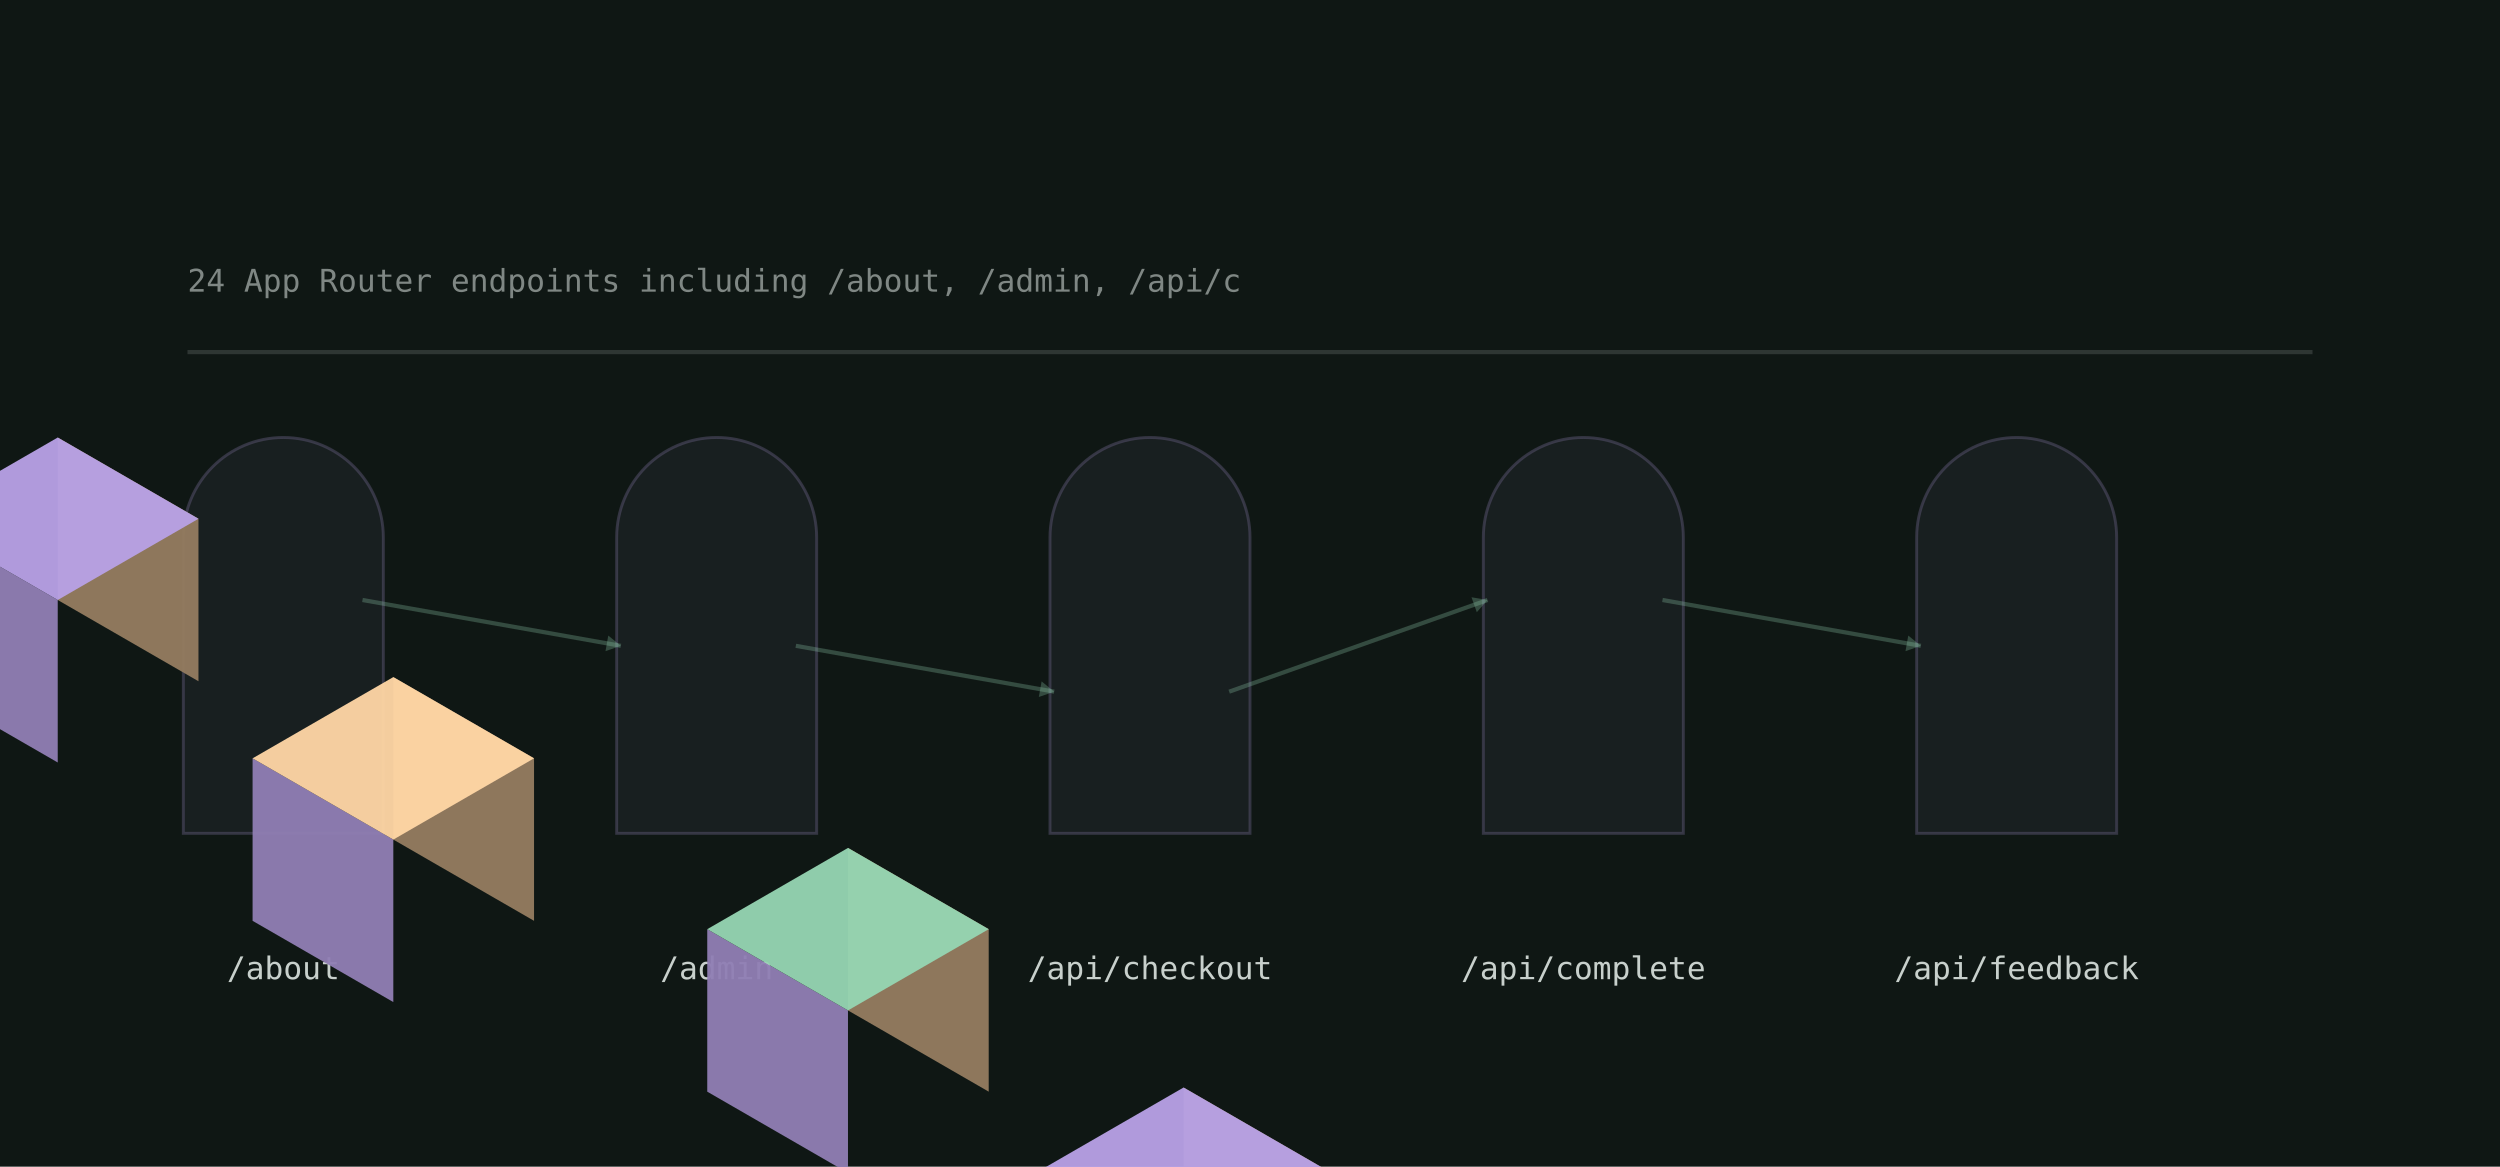
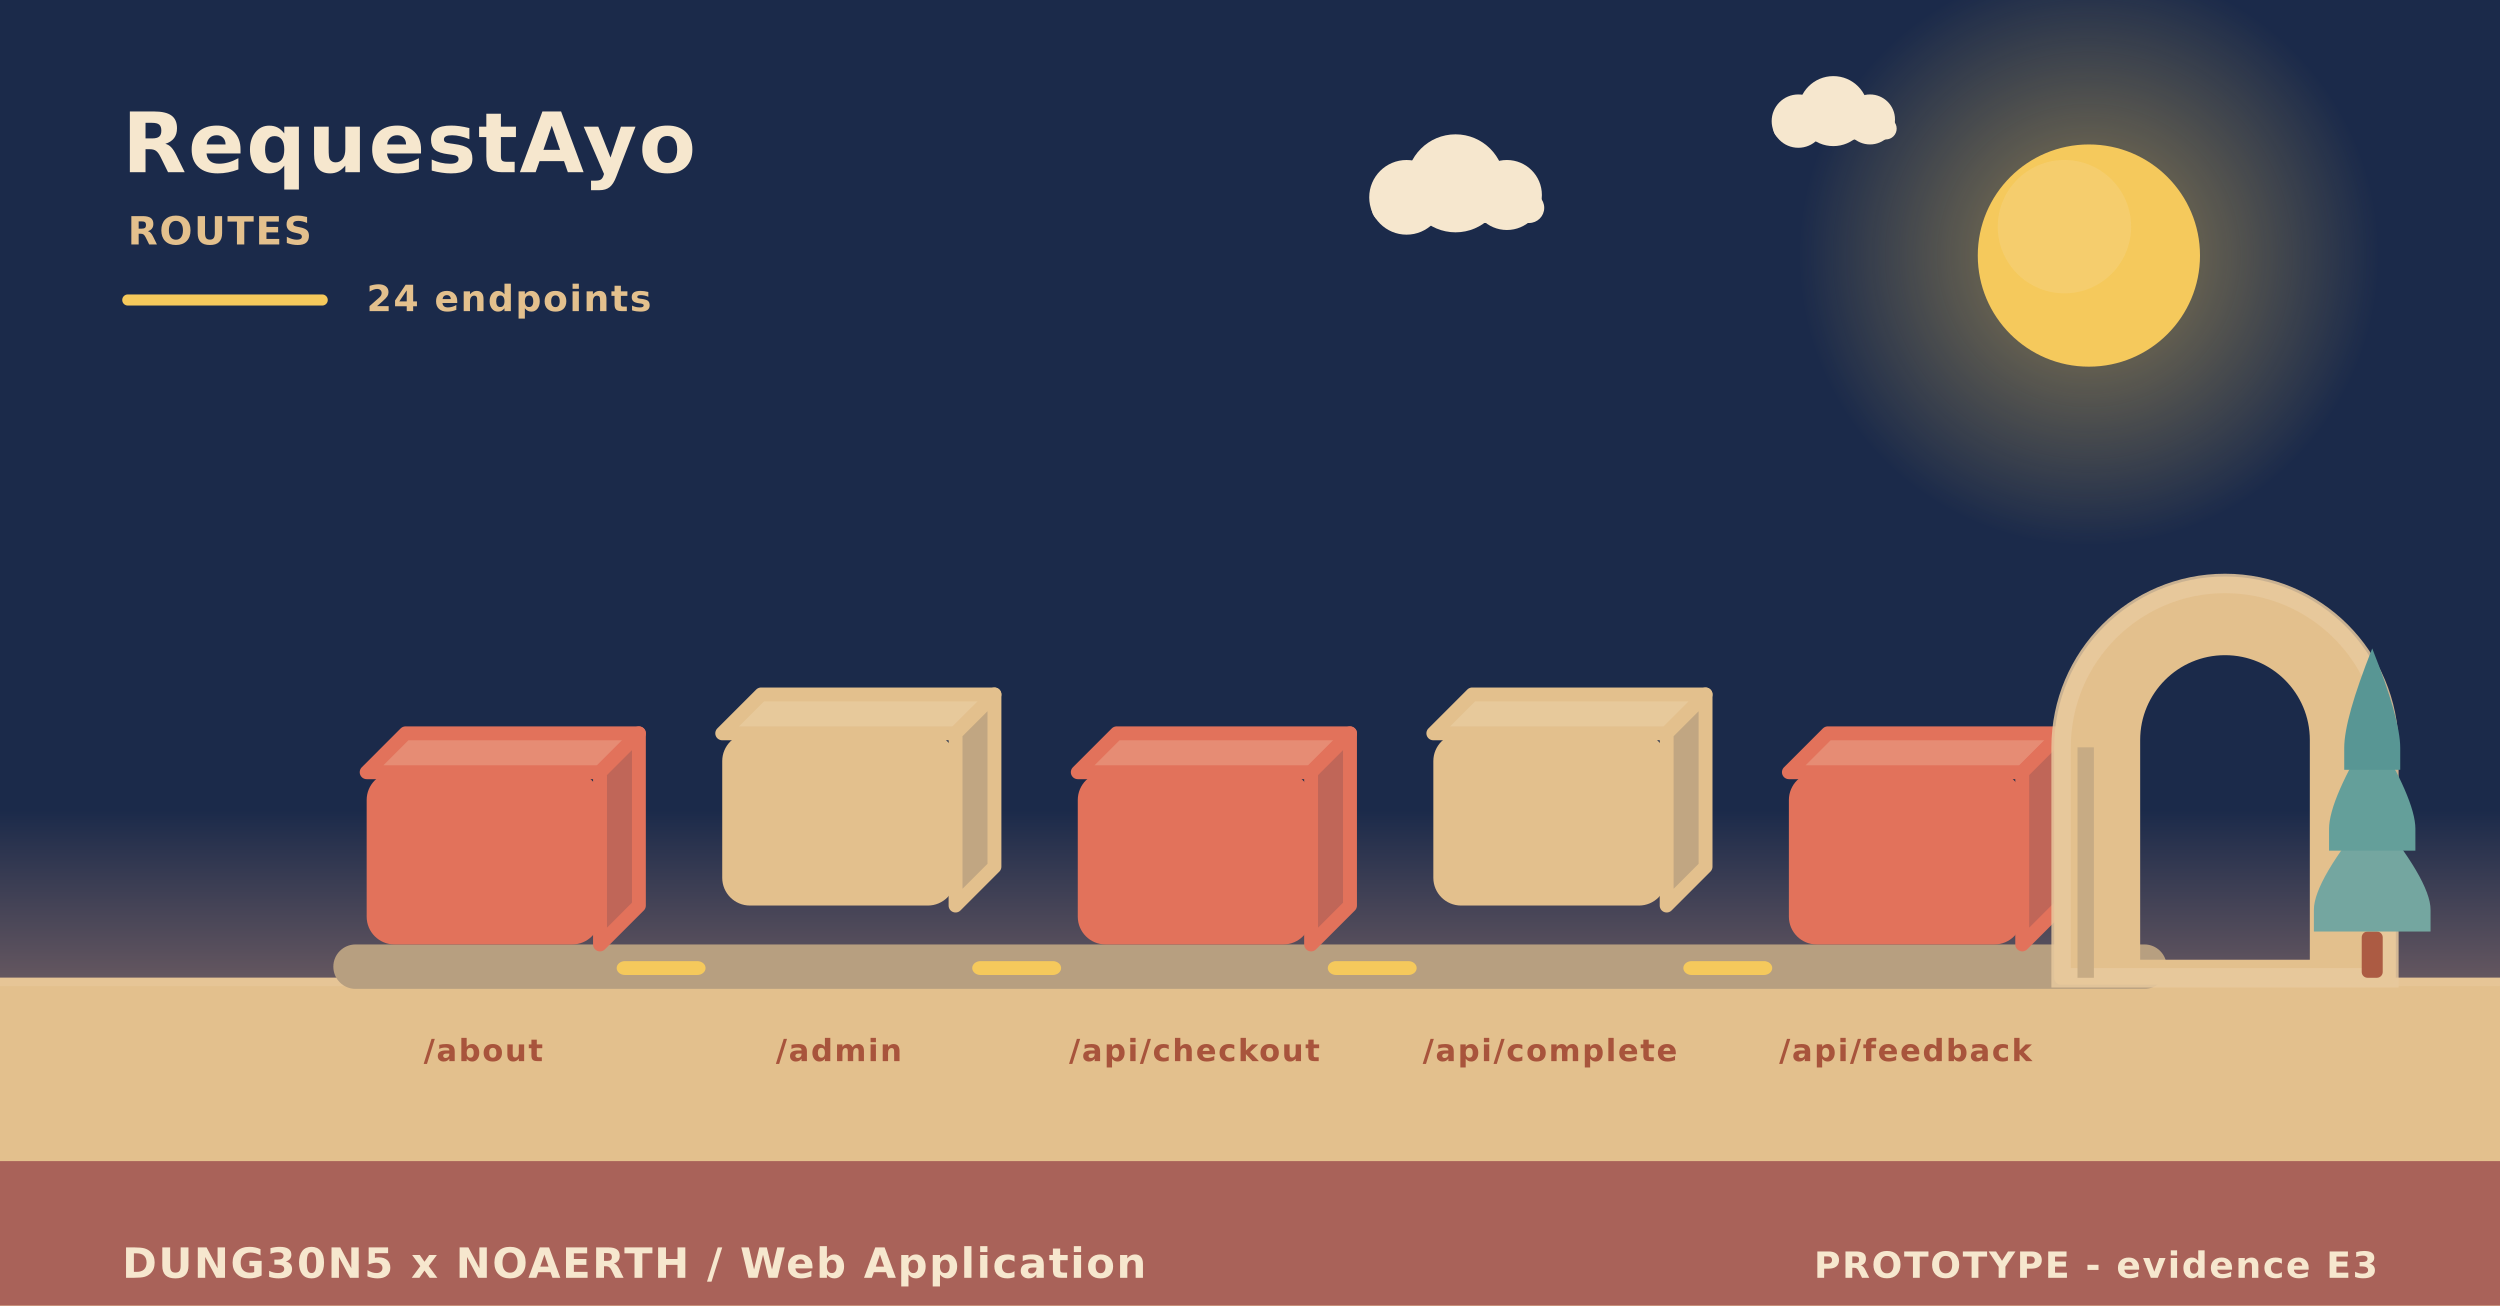
- <svg xmlns="http://www.w3.org/2000/svg" viewBox="0 0 1200 560" width="1200" height="560" role="img" aria-label="RequestAyo data flow">
-   <rect width="1200" height="560" fill="#0f1714" />
-   <defs>
-     <linearGradient id="gf" x1="0" y1="0" x2="1" y2="1">
-       <stop offset="0%" stop-color="#95d5b2" />
-       <stop offset="100%" stop-color="#b8a1e6" />
-     </linearGradient>
-   </defs>
-   <path d="M88.00,400.00 L88.00,258.00 A48.00,48.00 0 0 1 184.00,258.00 L184.00,400.00 Z" fill="rgba(184,161,230,0.100)" opacity="0.55" stroke="rgba(184,161,230,0.400)" stroke-width="1.4" />
-   <polygon points="-133.37,173.00 -65.82,212.00 -65.82,134.00 -133.37,95.00" fill="#947c60" opacity="0.95" />
-   <polygon points="-200.92,212.00 -133.37,251.00 -133.37,173.00 -200.92,134.00" fill="#907eb3" opacity="0.95" />
-   <polygon points="-133.37,95.00 -65.82,134.00 -133.37,173.00 -200.92,134.00" fill="#95d5b2" opacity="0.95" />
-   <text x="136" y="470" font-family="ui-monospace,Menlo,monospace" font-size="15" fill="rgba(240,248,244,0.820)" text-anchor="middle">/about</text>
-   <path d="M296.00,400.00 L296.00,258.00 A48.00,48.00 0 0 1 392.00,258.00 L392.00,400.00 Z" fill="rgba(184,161,230,0.100)" opacity="0.55" stroke="rgba(184,161,230,0.400)" stroke-width="1.4" />
-   <polygon points="27.71,288.00 95.26,327.00 95.26,249.00 27.71,210.00" fill="#947c60" opacity="0.95" />
-   <polygon points="-39.84,327.00 27.71,366.00 27.71,288.00 -39.84,249.00" fill="#907eb3" opacity="0.95" />
-   <polygon points="27.71,210.00 95.26,249.00 27.71,288.00 -39.84,249.00" fill="#b8a1e6" opacity="0.95" />
-   <text x="344" y="470" font-family="ui-monospace,Menlo,monospace" font-size="15" fill="rgba(240,248,244,0.820)" text-anchor="middle">/admin</text>
-   <line x1="174.00" y1="288.00" x2="298.00" y2="310.00" stroke="rgba(149,213,178,0.500)" stroke-width="2.00" opacity="0.55" />
-   <polygon points="298.00,310.00 291.97,305.07 290.64,312.55" fill="rgba(149,213,178,0.500)" opacity="0.55" />
-   <path d="M504.00,400.00 L504.00,258.00 A48.00,48.00 0 0 1 600.00,258.00 L600.00,400.00 Z" fill="rgba(184,161,230,0.100)" opacity="0.55" stroke="rgba(184,161,230,0.400)" stroke-width="1.4" />
-   <polygon points="188.79,403.00 256.34,442.00 256.34,364.00 188.79,325.00" fill="#947c60" opacity="0.95" />
-   <polygon points="121.24,442.00 188.79,481.00 188.79,403.00 121.24,364.00" fill="#907eb3" opacity="0.95" />
-   <polygon points="188.79,325.00 256.34,364.00 188.79,403.00 121.24,364.00" fill="#ffd6a5" opacity="0.95" />
-   <text x="552" y="470" font-family="ui-monospace,Menlo,monospace" font-size="15" fill="rgba(240,248,244,0.820)" text-anchor="middle">/api/checkout</text>
-   <line x1="382.00" y1="310.00" x2="506.00" y2="332.00" stroke="rgba(149,213,178,0.500)" stroke-width="2.00" opacity="0.55" />
-   <polygon points="506.00,332.00 499.97,327.07 498.64,334.55" fill="rgba(149,213,178,0.500)" opacity="0.55" />
-   <path d="M712.00,400.00 L712.00,258.00 A48.00,48.00 0 0 1 808.00,258.00 L808.00,400.00 Z" fill="rgba(184,161,230,0.100)" opacity="0.55" stroke="rgba(184,161,230,0.400)" stroke-width="1.4" />
-   <polygon points="407.03,485.00 474.58,524.00 474.58,446.00 407.03,407.00" fill="#947c60" opacity="0.95" />
-   <polygon points="339.48,524.00 407.03,563.00 407.03,485.00 339.48,446.00" fill="#907eb3" opacity="0.95" />
-   <polygon points="407.03,407.00 474.58,446.00 407.03,485.00 339.48,446.00" fill="#95d5b2" opacity="0.95" />
-   <text x="760" y="470" font-family="ui-monospace,Menlo,monospace" font-size="15" fill="rgba(240,248,244,0.820)" text-anchor="middle">/api/complete</text>
-   <line x1="590.00" y1="332.00" x2="714.00" y2="288.00" stroke="rgba(149,213,178,0.500)" stroke-width="2.00" opacity="0.55" />
-   <polygon points="714.00,288.00 706.32,286.69 708.86,293.86" fill="rgba(149,213,178,0.500)" opacity="0.55" />
-   <path d="M920.00,400.00 L920.00,258.00 A48.00,48.00 0 0 1 1016.00,258.00 L1016.00,400.00 Z" fill="rgba(184,161,230,0.100)" opacity="0.55" stroke="rgba(184,161,230,0.400)" stroke-width="1.4" />
-   <polygon points="568.11,600.00 635.66,639.00 635.66,561.00 568.11,522.00" fill="#947c60" opacity="0.95" />
-   <polygon points="500.56,639.00 568.11,678.00 568.11,600.00 500.56,561.00" fill="#907eb3" opacity="0.95" />
-   <polygon points="568.11,522.00 635.66,561.00 568.11,600.00 500.56,561.00" fill="#b8a1e6" opacity="0.95" />
-   <text x="968" y="470" font-family="ui-monospace,Menlo,monospace" font-size="15" fill="rgba(240,248,244,0.820)" text-anchor="middle">/api/feedback</text>
-   <line x1="798.00" y1="288.00" x2="922.00" y2="310.00" stroke="rgba(149,213,178,0.500)" stroke-width="2.00" opacity="0.55" />
-   <polygon points="922.00,310.00 915.97,305.07 914.64,312.55" fill="rgba(149,213,178,0.500)" opacity="0.55" />
-   <rect x="90.00" y="168.00" width="1020.00" height="2.00" rx="0.00" fill="rgba(240,248,244,0.140)" opacity="1.00" />
-   <text x="90" y="140" font-family="ui-monospace,Menlo,monospace" font-size="15" fill="rgba(240,248,244,0.500)">24 App Router endpoints including /about, /admin, /api/c</text>
+ <svg xmlns="http://www.w3.org/2000/svg" width="900" height="470" viewBox="0 0 900 470" role="img" aria-label="RequestAyo - how data moves">
+   <linearGradient id="skyd" x1="0" y1="0" x2="0" y2="1">
+     <stop offset="0" stop-color="#1b2a4a" />
+     <stop offset="0.62" stop-color="#1b2a4a" />
+     <stop offset="1" stop-color="#f3ad8a" />
+   </linearGradient>
+   <rect width="900" height="470" fill="url(#skyd)" />
+   <radialGradient id="sund">
+     <stop offset="0.35" stop-color="#f5c95c" stop-opacity="0.34" />
+     <stop offset="1" stop-color="#f5c95c" stop-opacity="0" />
+   </radialGradient>
+   <circle cx="752" cy="92" r="104" fill="url(#sund)" />
+   <circle cx="752" cy="92" r="40" fill="#f5c95c" />
+   <circle cx="743.2" cy="81.6" r="24" fill="#f5d27e" opacity="0.5" />
+   <g>
+     <circle cx="524" cy="66" r="17.64" fill="#f6e7ce" />
+     <circle cx="506.36" cy="71.04" r="13.44" fill="#f6e7ce" />
+     <circle cx="542.48" cy="70.2" r="12.6" fill="#f6e7ce" />
+     <rect x="493.76" y="69.36" width="62.16" height="10.92" rx="5.46" fill="#f6e7ce" />
+   </g>
+   <g>
+     <circle cx="660" cy="40" r="12.6" fill="#f6e7ce" />
+     <circle cx="647.4" cy="43.6" r="9.6" fill="#f6e7ce" />
+     <circle cx="673.2" cy="43" r="9" fill="#f6e7ce" />
+     <rect x="638.4" y="42.4" width="44.4" height="7.8" rx="3.9" fill="#f6e7ce" />
+   </g>
+   <rect x="0" y="352" width="900" height="118" fill="#e3c08d" />
+   <rect x="0" y="352" width="900" height="3" fill="#e6c596" />
+   <text x="44" y="62" font-family="Verdana,DejaVu Sans,sans-serif" font-size="30" font-weight="700" letter-spacing="0.6" fill="#f6e7ce" text-anchor="start">RequestAyo</text>
+   <text x="46" y="88" font-family="Verdana,DejaVu Sans,sans-serif" font-size="14" font-weight="700" letter-spacing="0.6" fill="#e3c08d" text-anchor="start">ROUTES</text>
+   <rect x="44" y="106" width="74" height="4" rx="2" fill="#f5c95c" />
+   <text x="132" y="112" font-family="Verdana,DejaVu Sans,sans-serif" font-size="13" font-weight="700" letter-spacing="0.6" fill="#e3c08d" text-anchor="start">24 endpoints</text>
+   <rect x="120" y="340" width="660" height="16" rx="8" fill="#b79f80" />
+   <path d="M132,278 L216,278 L230,264 L146,264 Z" fill="#e68c74" stroke="#e2725b" stroke-width="5" stroke-linejoin="round" />
+   <path d="M216,278 L230,264 L230,326 L216,340 Z" fill="#c06658" stroke="#e2725b" stroke-width="5" stroke-linejoin="round" />
+   <rect x="132" y="278" width="84" height="62" rx="10" fill="#e2725b" />
+   <text x="174" y="382" font-family="Verdana,DejaVu Sans,sans-serif" font-size="11" font-weight="700" letter-spacing="0.6" fill="#a8543c" text-anchor="middle">/about</text>
+   <path d="M260,264 L344,264 L358,250 L274,250 Z" fill="#e7c99b" stroke="#e3c08d" stroke-width="5" stroke-linejoin="round" />
+   <path d="M344,264 L358,250 L358,312 L344,326 Z" fill="#c1a682" stroke="#e3c08d" stroke-width="5" stroke-linejoin="round" />
+   <rect x="260" y="264" width="84" height="62" rx="10" fill="#e3c08d" />
+   <text x="302" y="382" font-family="Verdana,DejaVu Sans,sans-serif" font-size="11" font-weight="700" letter-spacing="0.6" fill="#a8543c" text-anchor="middle">/admin</text>
+   <rect x="222" y="346" width="32" height="5" rx="3" fill="#f5c95c" />
+   <path d="M388,278 L472,278 L486,264 L402,264 Z" fill="#e68c74" stroke="#e2725b" stroke-width="5" stroke-linejoin="round" />
+   <path d="M472,278 L486,264 L486,326 L472,340 Z" fill="#c06658" stroke="#e2725b" stroke-width="5" stroke-linejoin="round" />
+   <rect x="388" y="278" width="84" height="62" rx="10" fill="#e2725b" />
+   <text x="430" y="382" font-family="Verdana,DejaVu Sans,sans-serif" font-size="11" font-weight="700" letter-spacing="0.6" fill="#a8543c" text-anchor="middle">/api/checkout</text>
+   <rect x="350" y="346" width="32" height="5" rx="3" fill="#f5c95c" />
+   <path d="M516,264 L600,264 L614,250 L530,250 Z" fill="#e7c99b" stroke="#e3c08d" stroke-width="5" stroke-linejoin="round" />
+   <path d="M600,264 L614,250 L614,312 L600,326 Z" fill="#c1a682" stroke="#e3c08d" stroke-width="5" stroke-linejoin="round" />
+   <rect x="516" y="264" width="84" height="62" rx="10" fill="#e3c08d" />
+   <text x="558" y="382" font-family="Verdana,DejaVu Sans,sans-serif" font-size="11" font-weight="700" letter-spacing="0.6" fill="#a8543c" text-anchor="middle">/api/complete</text>
+   <rect x="478" y="346" width="32" height="5" rx="3" fill="#f5c95c" />
+   <path d="M644,278 L728,278 L742,264 L658,264 Z" fill="#e68c74" stroke="#e2725b" stroke-width="5" stroke-linejoin="round" />
+   <path d="M728,278 L742,264 L742,326 L728,340 Z" fill="#c06658" stroke="#e2725b" stroke-width="5" stroke-linejoin="round" />
+   <rect x="644" y="278" width="84" height="62" rx="10" fill="#e2725b" />
+   <text x="686" y="382" font-family="Verdana,DejaVu Sans,sans-serif" font-size="11" font-weight="700" letter-spacing="0.6" fill="#a8543c" text-anchor="middle">/api/feedback</text>
+   <rect x="606" y="346" width="32" height="5" rx="3" fill="#f5c95c" />
+   <path d="M742,352 L742,269.04 A59,59 0 0 1 860,269.04 L860,352 Z M767.96,348 L767.96,266.4 A33.04,33.04 0 0 1 834.04,266.4 L834.04,348 Z" fill="#e3c08d" fill-rule="evenodd" stroke="#e3c08d" stroke-width="5" stroke-linejoin="round" />
+   <path d="M742,352 L742,269.04 A59,59 0 0 1 860,269.04 L860,352 Z" fill="none" stroke="#e8c99d" stroke-width="7" stroke-linecap="round" opacity="0.85" />
+   <rect x="747.9" y="269.04" width="5.9" height="82.96" fill="#c7ab84" />
+   <rect x="850.22" y="335.36" width="7.56" height="16.64" rx="2.1" fill="#ac5b43" />
+   <path d="M854,291.68 Q833,317.01 833,327.5 Q833,335.36 833,335.36 L875,335.36 Q875,335.36 875,327.5 Q875,317.01 854,291.68 Z" fill="#74a6a0" />
+   <path d="M854,262.56 Q838.46,287.89 838.46,298.38 Q838.46,306.24 838.46,306.24 L869.54,306.24 Q869.54,306.24 869.54,298.38 Q869.54,287.89 854,262.56 Z" fill="#649f9a" />
+   <path d="M854,233.44 Q843.92,258.77 843.92,269.26 Q843.92,277.12 843.92,277.12 L864.08,277.12 Q864.08,277.12 864.08,269.26 Q864.08,258.77 854,233.44 Z" fill="#589694" />
+   <rect x="0" y="418" width="900" height="52" rx="0" fill="#a65c56" opacity="0.94" />
+   <text x="44" y="460" font-family="Verdana,DejaVu Sans,sans-serif" font-size="15" font-weight="700" letter-spacing="0.6" fill="#f6e7ce" text-anchor="start">DUNG30N5 x NOAERTH  /  Web Application</text>
+   <text x="856" y="460" font-family="Verdana,DejaVu Sans,sans-serif" font-size="13" font-weight="700" letter-spacing="0.6" fill="#f6e7ce" text-anchor="end">PROTOTYPE  -  evidence E3</text>
</svg>
